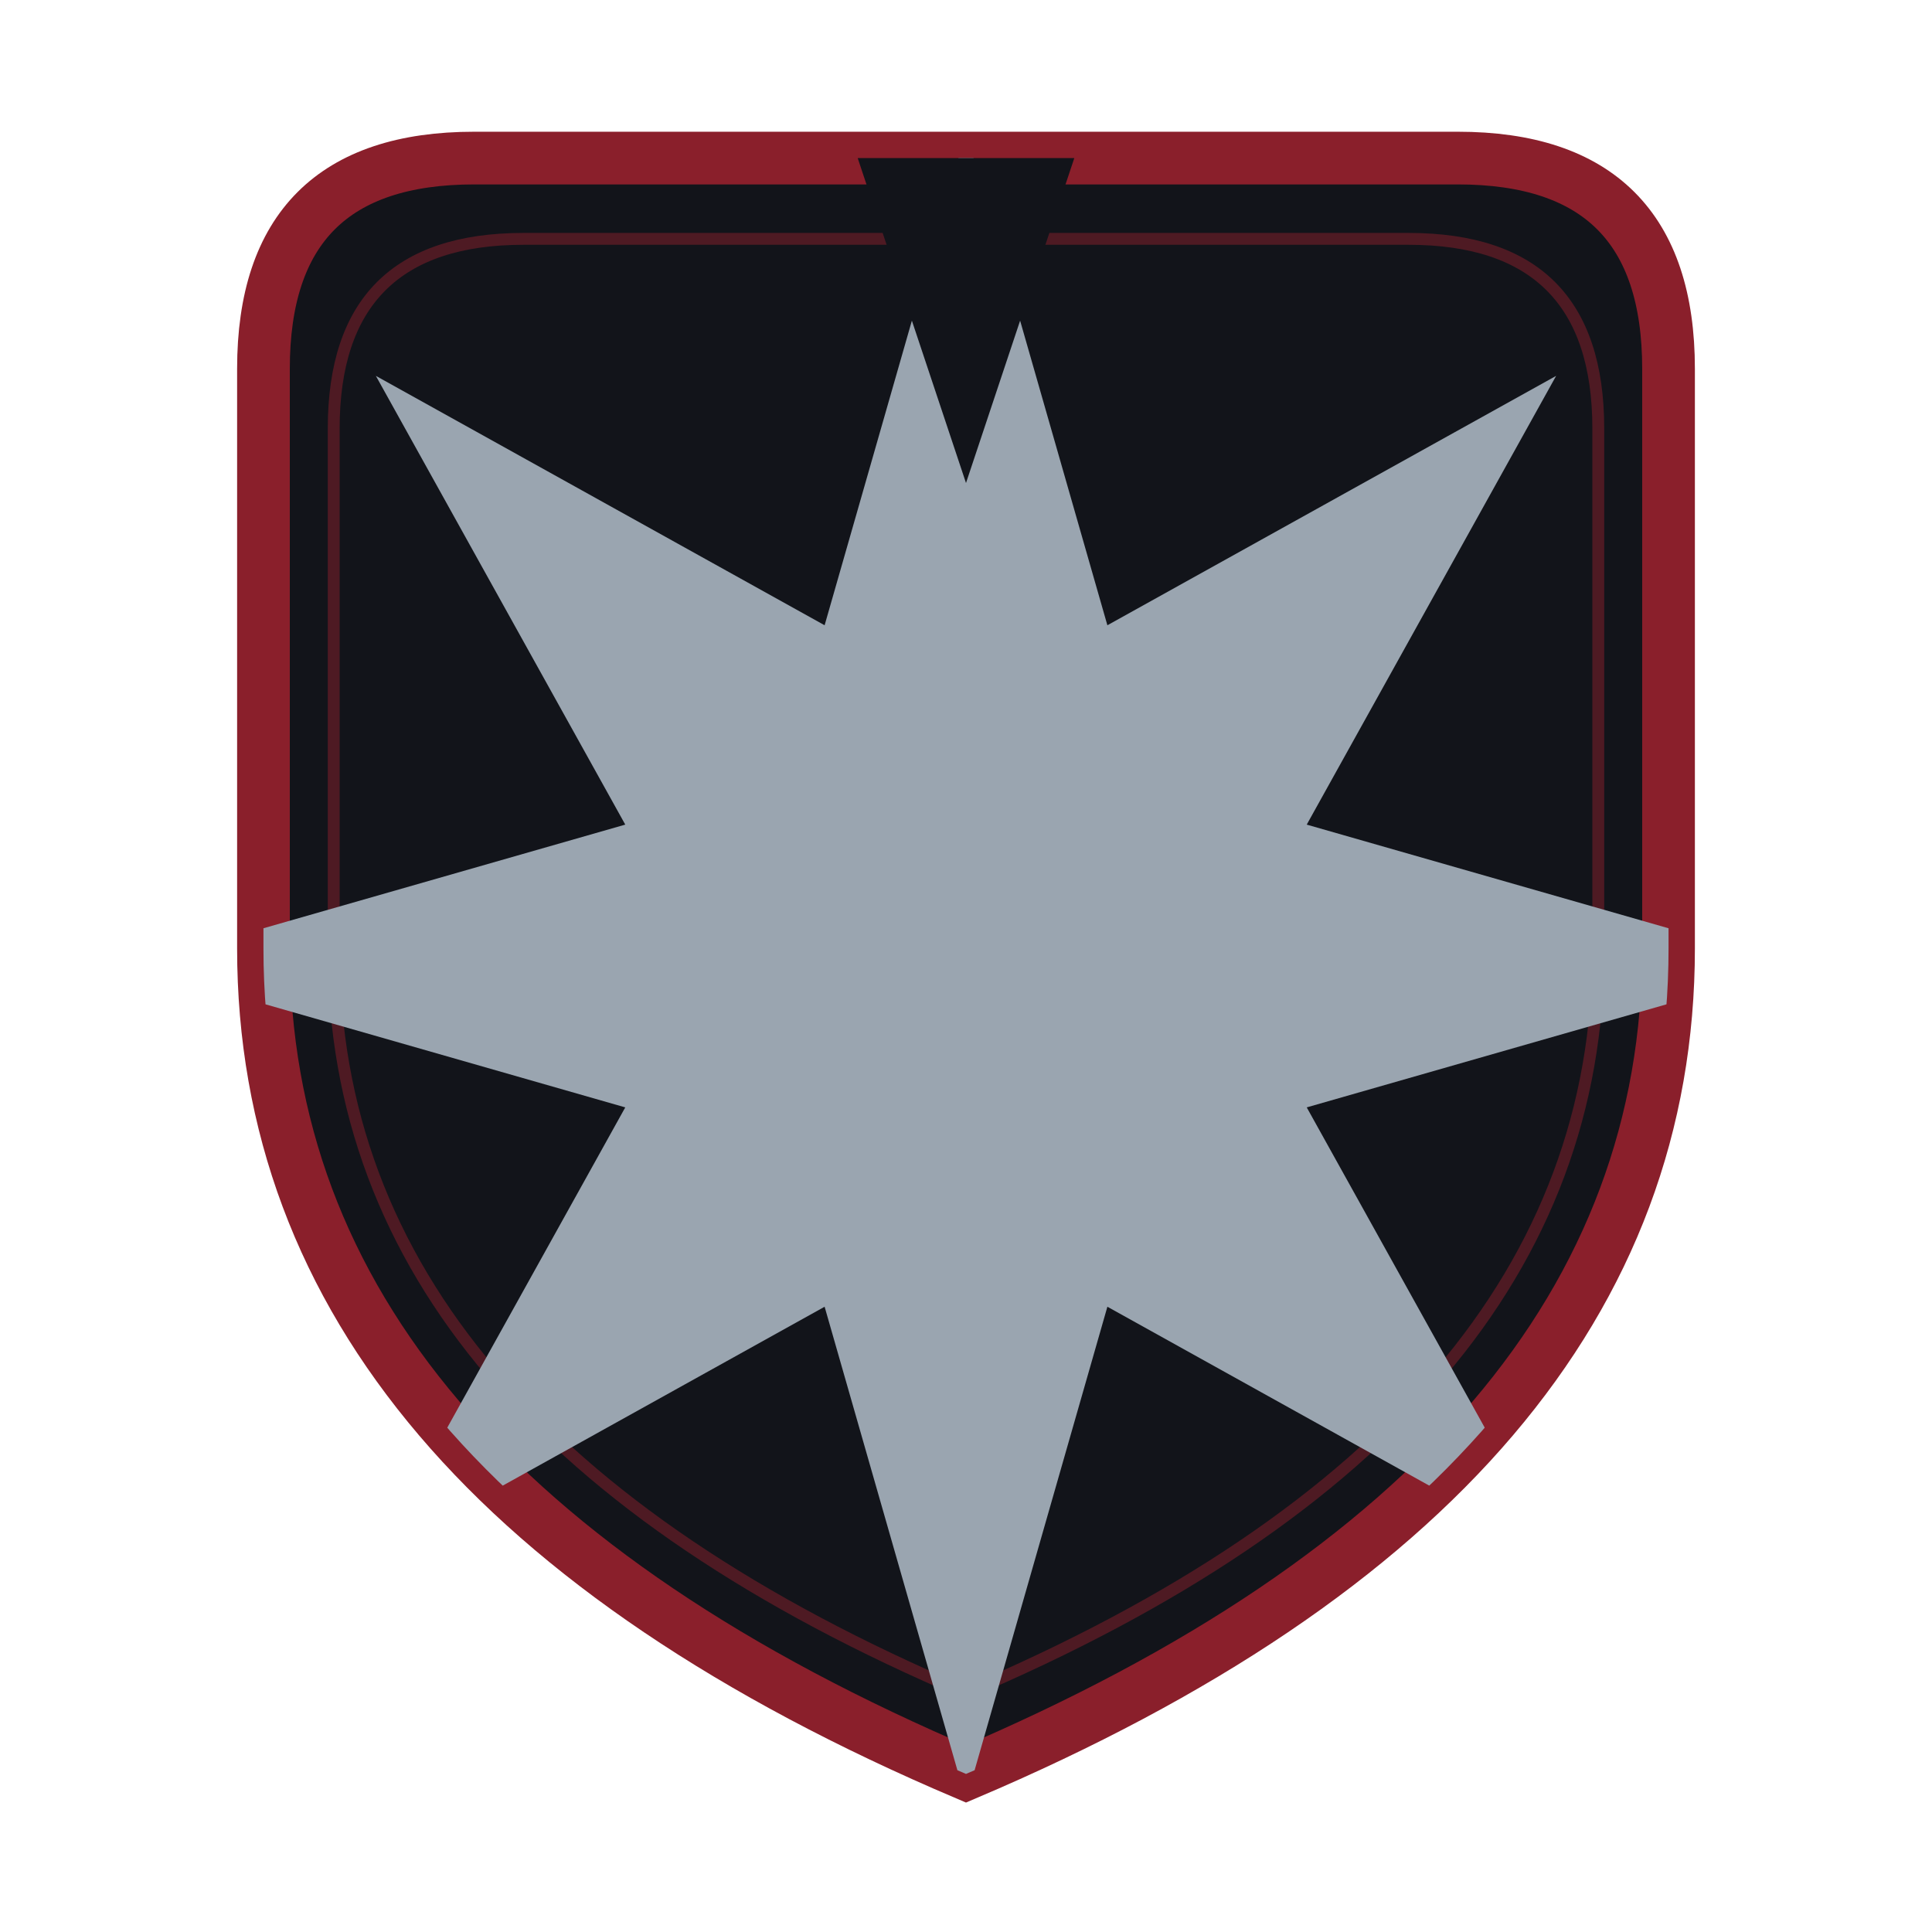
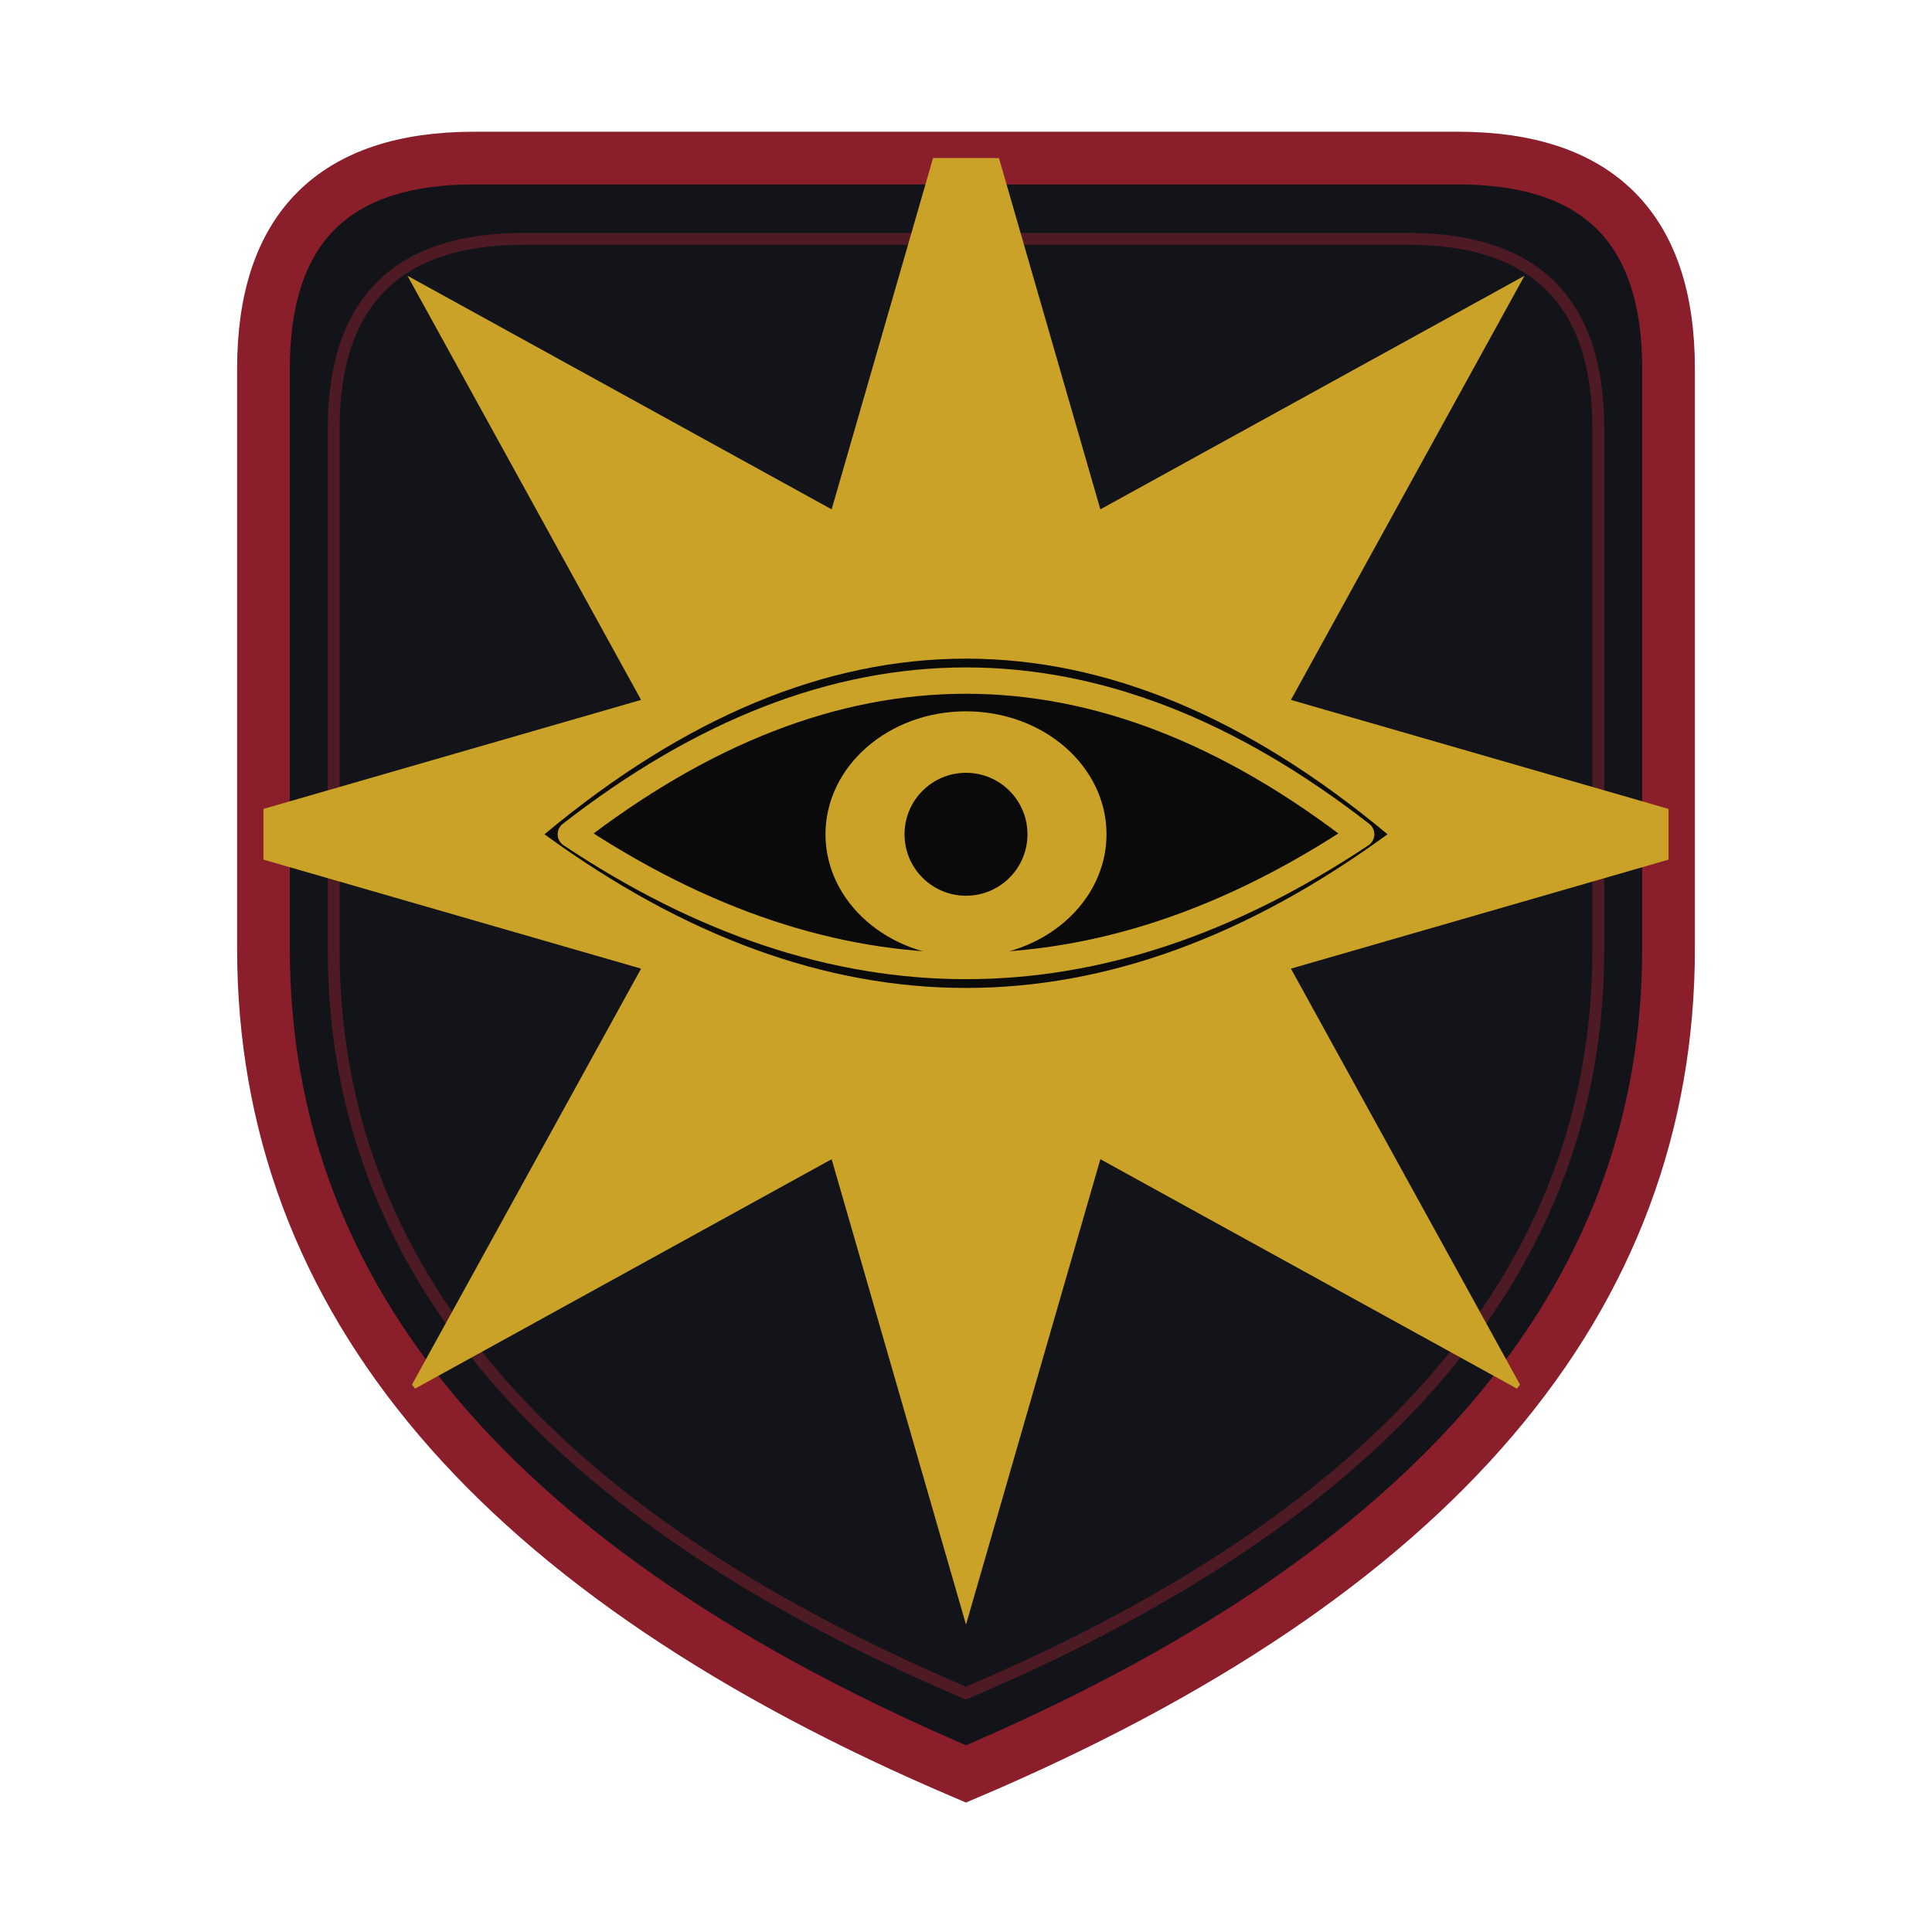
<svg xmlns="http://www.w3.org/2000/svg" viewBox="0 0 220 220">
  <defs>
    <clipPath id="shieldClip16">
      <path d="M30,42 Q30,18 54,18 L166,18 Q190,18 190,42 L190,108 Q190,168 110,202 Q30,168 30,108 Z" />
    </clipPath>
  </defs>
  <path d="M30,42 Q30,18 54,18 L166,18 Q190,18 190,42 L190,108 Q190,168 110,202 Q30,168 30,108 Z" fill="#12141a" stroke="#8a1f2b" stroke-width="6" />
  <path d="M30,42 Q30,18 54,18 L166,18 Q190,18 190,42 L190,108 Q190,168 110,202 Q30,168 30,108 Z" fill="none" stroke="#8a1f2b" stroke-width="1.5" opacity="0.5" transform="translate(110,110) scale(0.9) translate(-110,-110)" />
  <g clip-path="url(#shieldClip16)">
-     <path d="M110.0,15.0 L126.1,71.2 L177.2,42.8 L148.8,93.9 L205.0,110.0 L148.8,126.1 L177.2,177.2 L126.1,148.8 L110.0,205.0 L93.9,148.8 L42.8,177.2 L71.2,126.1 L15.0,110.0 L71.2,93.9 L42.8,42.8 L93.9,71.2 Z" fill="#9aa5b0" stroke="none" stroke-width="0" stroke-linecap="round" stroke-linejoin="round" />
-     <path d="M95,10 L125,10 L110,55 Z" fill="#12141a" stroke="none" stroke-width="0" stroke-linecap="round" stroke-linejoin="round" />
+     <path d="M110.0,5.0 L125.3,58.0 L173.6,31.4 L147.0,79.7 L200.0,95.0 L147.0,110.3 L173.6,158.6 L125.3,132.0 L110.0,185.0 L94.7,132.0 L46.4,158.6 L73.0,110.3 L20.0,95.0 L73.0,79.7 L46.4,31.4 L94.7,58.0 Z" fill="#c9a227" stroke="none" stroke-width="0" stroke-linecap="round" stroke-linejoin="round" />
+     <path d="M62,95 Q110,55 158,95 Q110,130 62,95 Z" fill="#0a0a0a" stroke="none" stroke-width="0" stroke-linecap="round" stroke-linejoin="round" />
+     <path d="M65,95 Q110,60 155,95 Q110,125 65,95 Z" fill="none" stroke="#c9a227" stroke-width="3" stroke-linecap="round" stroke-linejoin="round" />
+     <path d="M110,95 m-16,0 a16,14 0 1,0 32,0 a16,14 0 1,0 -32,0 Z" fill="#c9a227" stroke="none" stroke-width="0" stroke-linecap="round" stroke-linejoin="round" />
+     <path d="M110,95 m-7,0 a7,7 0 1,0 14,0 a7,7 0 1,0 -14,0 Z" fill="#0a0a0a" stroke="none" stroke-width="0" stroke-linecap="round" stroke-linejoin="round" />
+     <path d="M110,120 L105,148 L110,162 L115,148 Z" fill="#c9a227" stroke="none" stroke-width="0" stroke-linecap="round" stroke-linejoin="round" />
  </g>
</svg>
